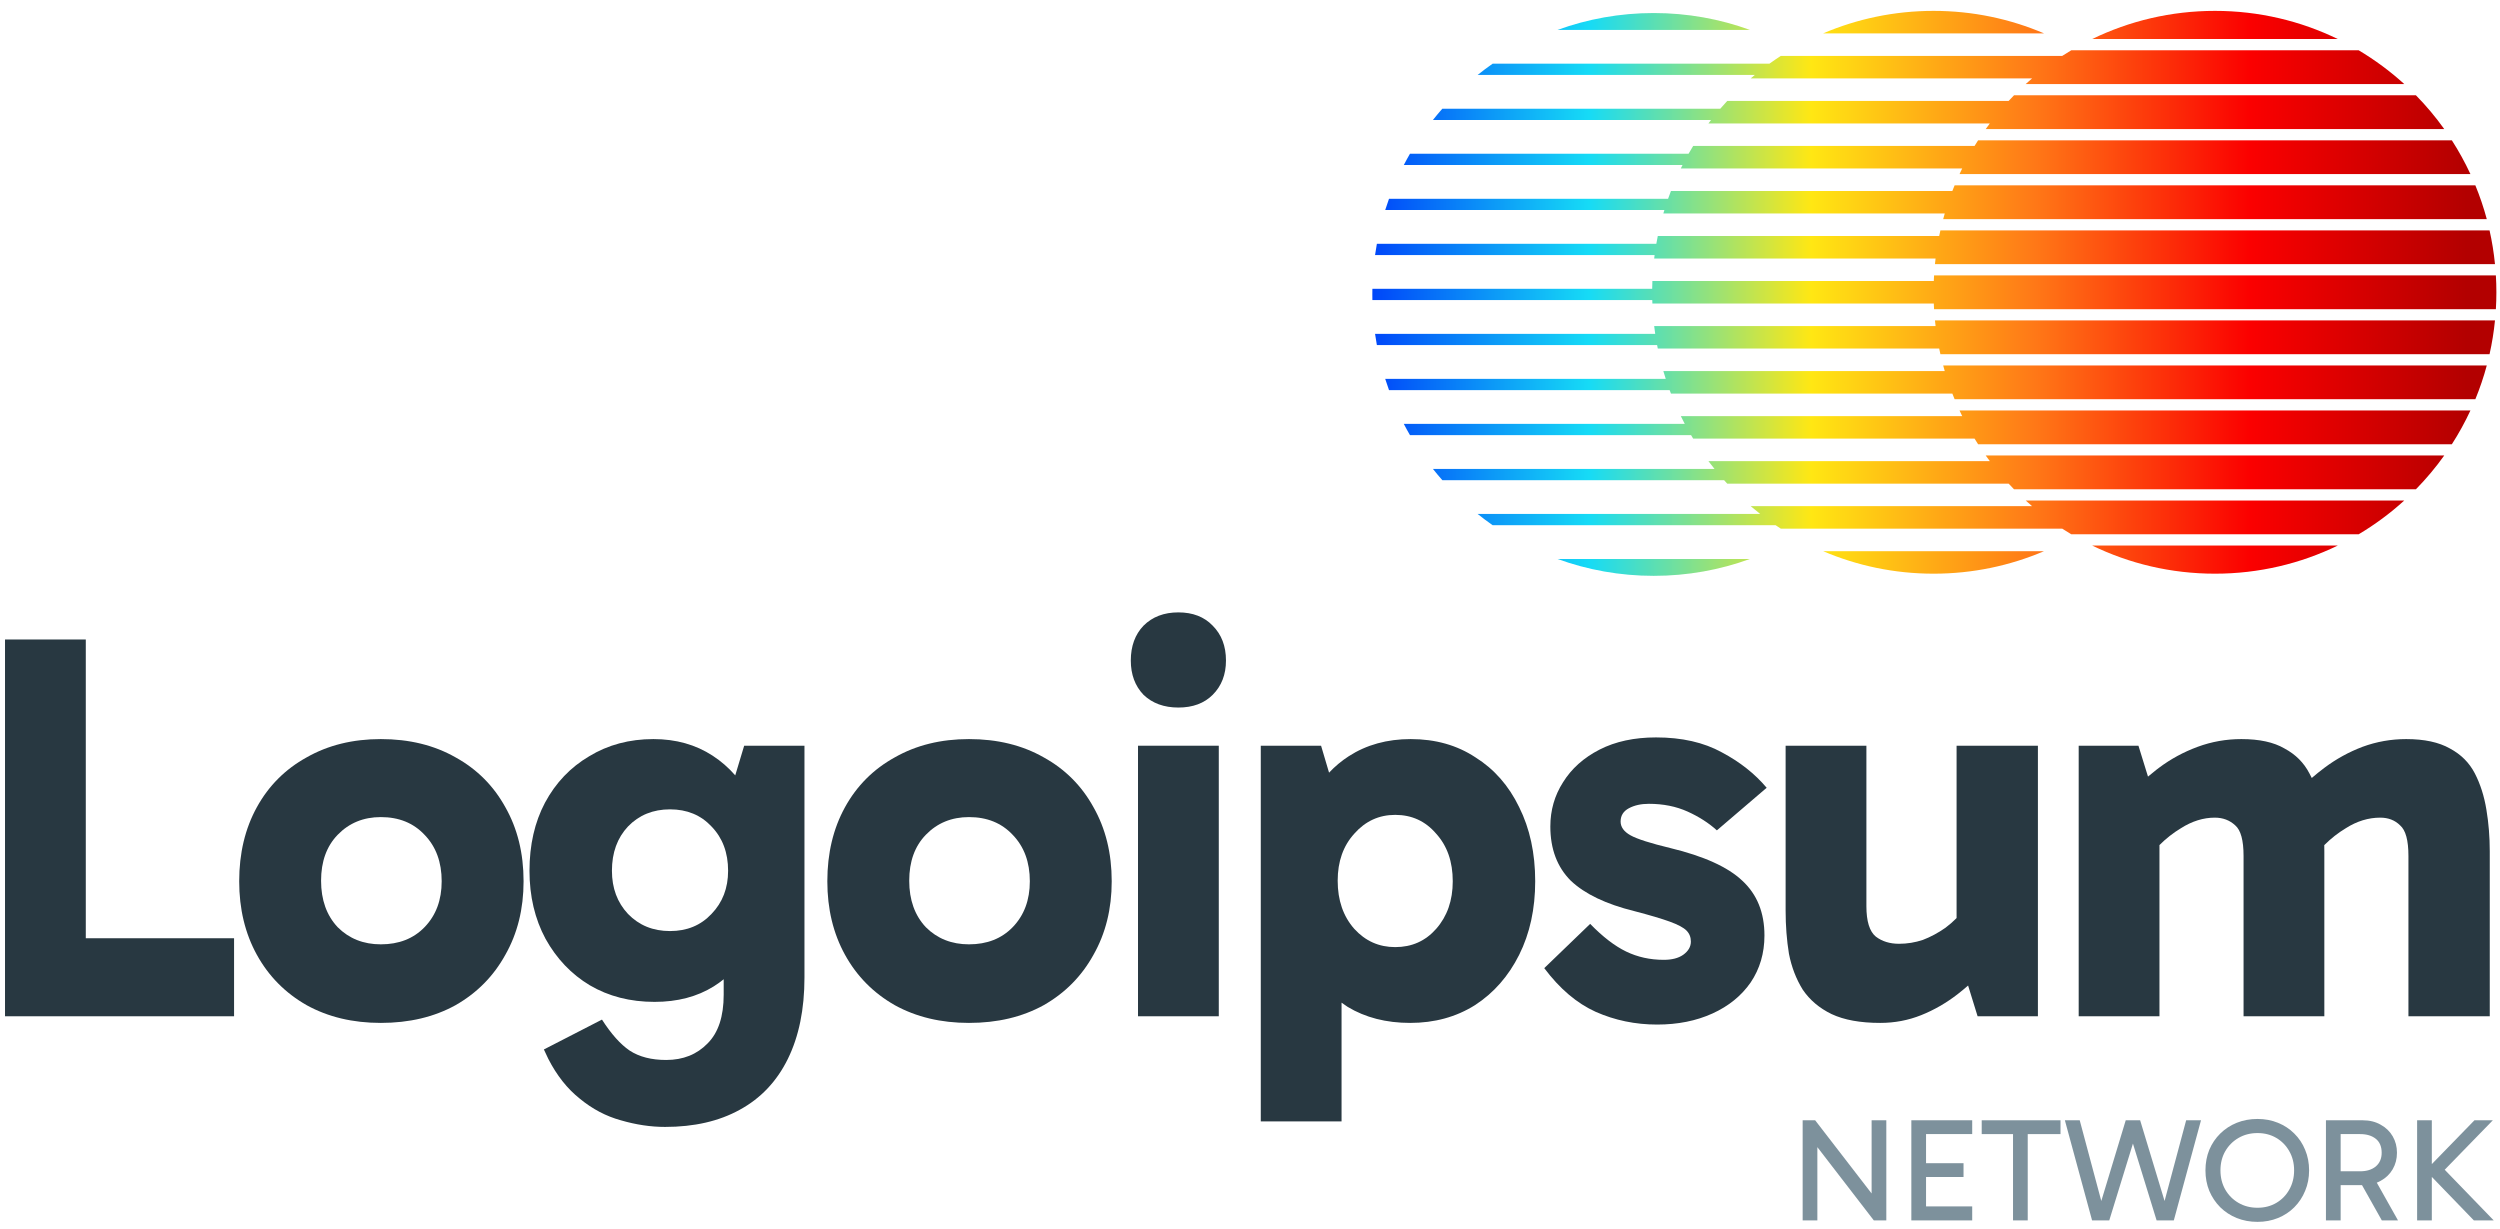
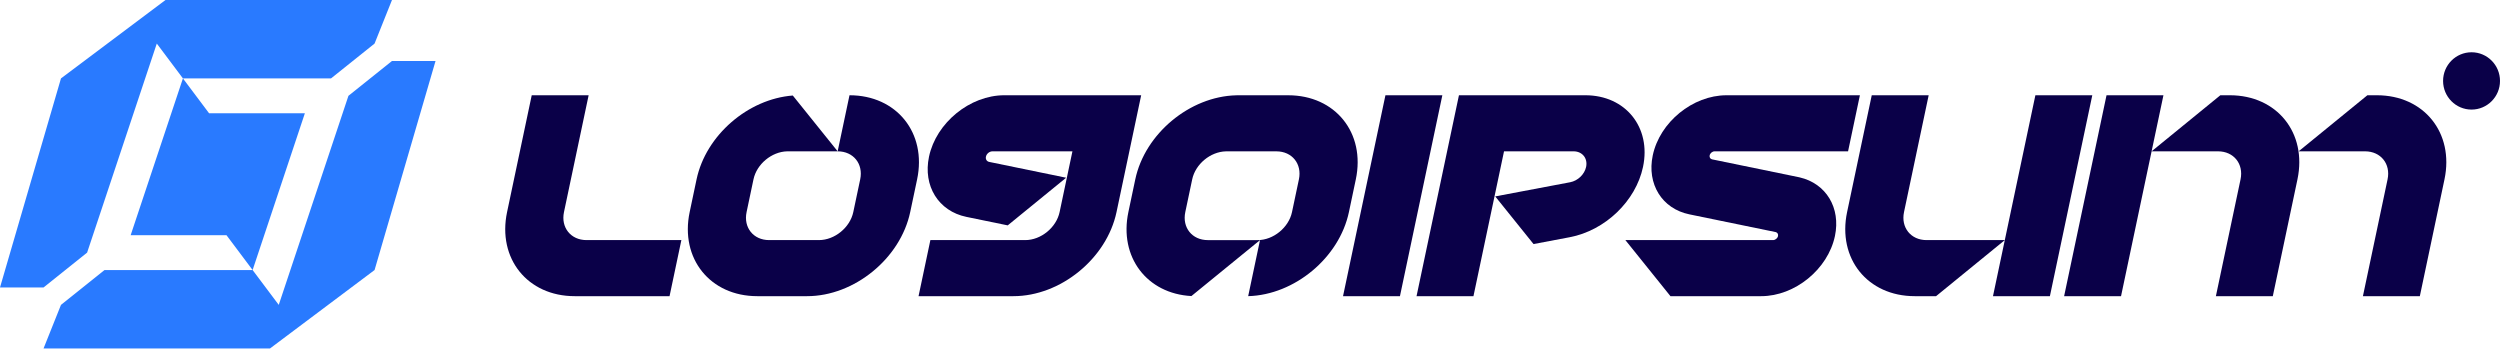
- <svg xmlns="http://www.w3.org/2000/svg" width="177" height="87" viewBox="0 0 177 87" fill="none">
-   <path d="M165.515 2.763C162.888 1.486 159.938 0.77 156.82 0.77C153.703 0.77 150.753 1.486 148.126 2.763H165.515Z" fill="url(#paint0_linear_5130_718)" />
-   <path d="M146.006 3.958C146.217 3.821 146.431 3.688 146.647 3.559H166.993C168.15 4.248 169.231 5.05 170.221 5.95H143.42C143.568 5.815 143.719 5.682 143.871 5.552H123.948C124.044 5.469 124.142 5.387 124.24 5.307H104.615C104.96 5.03 105.314 4.764 105.678 4.51H125.274C125.539 4.319 125.808 4.135 126.082 3.958H146.006Z" fill="url(#paint1_linear_5130_718)" />
-   <path d="M173.052 9.138C172.447 8.289 171.776 7.49 171.048 6.747H142.592C142.464 6.878 142.337 7.011 142.212 7.146H122.289C122.121 7.327 121.957 7.51 121.796 7.697H102.116C101.888 7.957 101.666 8.223 101.451 8.494H121.144C121.081 8.576 121.019 8.657 120.957 8.74H140.88C140.781 8.871 140.684 9.004 140.589 9.138H173.052Z" fill="url(#paint2_linear_5130_718)" />
-   <path d="M139.799 10.333C139.881 10.2 139.964 10.067 140.049 9.935H173.592C174.082 10.698 174.522 11.496 174.907 12.326H138.734C138.796 12.192 138.859 12.059 138.924 11.927H119.001C119.041 11.845 119.082 11.764 119.123 11.682H99.389C99.529 11.413 99.674 11.147 99.826 10.885H119.551C119.657 10.699 119.765 10.515 119.876 10.333H139.799Z" fill="url(#paint3_linear_5130_718)" />
-   <path d="M176.064 15.514C175.844 14.694 175.573 13.896 175.255 13.123H138.386C138.332 13.255 138.279 13.388 138.227 13.521H118.304C118.233 13.704 118.165 13.888 118.1 14.073H98.342C98.247 14.336 98.157 14.602 98.073 14.87H117.838C117.813 14.951 117.789 15.033 117.765 15.115H137.688C137.65 15.247 137.613 15.38 137.577 15.514H176.064Z" fill="url(#paint4_linear_5130_718)" />
-   <path d="M137.295 16.709C137.323 16.576 137.351 16.443 137.381 16.31H176.26C176.435 17.091 176.565 17.889 176.645 18.701H136.995C137.009 18.568 137.023 18.435 137.039 18.303H117.116C117.125 18.221 117.136 18.139 117.146 18.058H97.354C97.392 17.79 97.435 17.524 97.483 17.261H117.268C117.3 17.076 117.335 16.892 117.372 16.709H137.295Z" fill="url(#paint5_linear_5130_718)" />
-   <path d="M176.744 20.694C176.744 21.095 176.732 21.494 176.708 21.889H136.932C136.924 21.756 136.918 21.624 136.913 21.491H116.989C116.986 21.409 116.983 21.327 116.981 21.245H97.165C97.162 21.113 97.161 20.98 97.161 20.847C97.161 20.714 97.162 20.581 97.165 20.448H116.975C116.977 20.264 116.982 20.08 116.989 19.897H136.913C136.918 19.764 136.924 19.631 136.932 19.498H176.708C176.732 19.894 176.744 20.292 176.744 20.694Z" fill="url(#paint6_linear_5130_718)" />
-   <path d="M176.645 22.686C176.565 23.498 176.435 24.296 176.26 25.077H137.381C137.351 24.944 137.323 24.812 137.295 24.678H117.372C117.356 24.597 117.34 24.515 117.324 24.433H97.483C97.435 24.169 97.392 23.904 97.354 23.636H117.189C117.162 23.453 117.138 23.269 117.116 23.084H137.039C137.023 22.952 137.009 22.819 136.995 22.686H176.645Z" fill="url(#paint7_linear_5130_718)" />
-   <path d="M138.227 27.866C138.279 28 138.332 28.132 138.386 28.264H175.255C175.573 27.491 175.844 26.693 176.064 25.874H137.577C137.613 26.007 137.65 26.14 137.688 26.272H117.765C117.819 26.457 117.875 26.641 117.935 26.824H98.073C98.157 27.092 98.247 27.358 98.342 27.621H118.211C118.241 27.703 118.272 27.785 118.304 27.866H138.227Z" fill="url(#paint8_linear_5130_718)" />
-   <path d="M174.907 29.061C174.522 29.891 174.082 30.689 173.592 31.452H140.049C139.964 31.32 139.881 31.188 139.799 31.054H119.876C119.826 30.972 119.777 30.891 119.729 30.808H99.826C99.674 30.547 99.529 30.281 99.389 30.012H119.282C119.186 29.829 119.092 29.645 119.001 29.46H138.924C138.859 29.328 138.796 29.195 138.734 29.061H174.907Z" fill="url(#paint9_linear_5130_718)" />
-   <path d="M142.212 34.242C142.337 34.376 142.464 34.509 142.592 34.64H171.048C171.776 33.897 172.447 33.098 173.052 32.249H140.589C140.684 32.383 140.781 32.516 140.88 32.648H120.957C121.097 32.834 121.24 33.018 121.387 33.199H101.451C101.666 33.471 101.888 33.736 102.116 33.996H122.065C122.139 34.079 122.214 34.16 122.289 34.242H142.212Z" fill="url(#paint10_linear_5130_718)" />
-   <path d="M170.221 35.437C169.231 36.337 168.15 37.139 166.993 37.828H146.647C146.431 37.699 146.217 37.566 146.006 37.429H126.082C125.958 37.349 125.835 37.267 125.713 37.184H105.678C105.314 36.93 104.96 36.664 104.615 36.387H124.621C124.393 36.208 124.168 36.024 123.948 35.835H143.871C143.719 35.705 143.568 35.572 143.42 35.437H170.221Z" fill="url(#paint11_linear_5130_718)" />
-   <path d="M148.126 38.625C150.753 39.901 153.703 40.617 156.82 40.617C159.938 40.617 162.888 39.901 165.515 38.625H148.126Z" fill="url(#paint12_linear_5130_718)" />
-   <path d="M123.897 2.119C121.772 1.345 119.477 0.923 117.084 0.923C114.691 0.923 112.396 1.345 110.271 2.119H123.897Z" fill="url(#paint13_linear_5130_718)" />
-   <path d="M110.271 39.575C112.396 40.348 114.691 40.77 117.084 40.77C119.477 40.77 121.772 40.348 123.897 39.575H110.271Z" fill="url(#paint14_linear_5130_718)" />
-   <path d="M136.897 0.77C139.673 0.77 142.317 1.338 144.718 2.364H129.076C131.477 1.338 134.121 0.77 136.897 0.77Z" fill="url(#paint15_linear_5130_718)" />
-   <path d="M136.897 40.617C134.121 40.617 131.477 40.049 129.076 39.023H144.718C142.317 40.049 139.673 40.617 136.897 40.617Z" fill="url(#paint16_linear_5130_718)" />
-   <path d="M171.132 86.404V79.316H172.173V86.404H171.132ZM175.149 86.404L171.788 82.927V82.813L175.191 79.316H176.492L172.735 83.177L172.839 82.563L176.555 86.404H175.149Z" fill="#7D919C" />
-   <path d="M164.677 86.404V79.316H167.28C167.765 79.316 168.189 79.42 168.549 79.628C168.917 79.829 169.202 80.103 169.403 80.45C169.604 80.797 169.705 81.186 169.705 81.616C169.705 82.046 169.604 82.435 169.403 82.782C169.202 83.129 168.917 83.403 168.549 83.604C168.189 83.805 167.765 83.906 167.28 83.906H165.531V82.927H167.103C167.561 82.927 167.928 82.813 168.206 82.584C168.483 82.348 168.622 82.025 168.622 81.616C168.622 81.179 168.483 80.849 168.206 80.627C167.928 80.405 167.561 80.294 167.103 80.294H165.521L165.718 80.055V86.404H164.677ZM168.633 86.404L166.978 83.458H168.123L169.778 86.404H168.633Z" fill="#7D919C" />
-   <path d="M156.146 82.865C156.146 82.338 156.237 81.852 156.417 81.408C156.604 80.964 156.865 80.579 157.198 80.252C157.531 79.926 157.919 79.673 158.363 79.493C158.814 79.312 159.304 79.222 159.831 79.222C160.351 79.222 160.834 79.312 161.278 79.493C161.722 79.673 162.107 79.926 162.433 80.252C162.766 80.579 163.023 80.964 163.203 81.408C163.391 81.852 163.484 82.338 163.484 82.865C163.484 83.385 163.391 83.868 163.203 84.312C163.023 84.756 162.766 85.144 162.433 85.478C162.107 85.804 161.722 86.057 161.278 86.237C160.834 86.418 160.351 86.508 159.831 86.508C159.304 86.508 158.814 86.418 158.363 86.237C157.919 86.057 157.531 85.804 157.198 85.478C156.865 85.144 156.604 84.756 156.417 84.312C156.237 83.868 156.146 83.385 156.146 82.865ZM157.208 82.865C157.208 83.371 157.322 83.826 157.551 84.228C157.78 84.624 158.093 84.936 158.488 85.165C158.884 85.394 159.331 85.509 159.831 85.509C160.33 85.509 160.775 85.394 161.163 85.165C161.552 84.936 161.857 84.624 162.079 84.228C162.308 83.826 162.423 83.371 162.423 82.865C162.423 82.352 162.308 81.897 162.079 81.501C161.857 81.106 161.552 80.794 161.163 80.565C160.775 80.336 160.33 80.221 159.831 80.221C159.331 80.221 158.884 80.336 158.488 80.565C158.093 80.794 157.78 81.106 157.551 81.501C157.322 81.897 157.208 82.352 157.208 82.865Z" fill="#7D919C" />
-   <path d="M152.688 86.404L150.741 80.086L150.502 79.316H151.522L153.51 85.883L153.052 85.779L154.78 79.316H155.831L153.906 86.404H152.688ZM148.119 86.404L146.193 79.316H147.244L148.972 85.779L148.514 85.883L150.502 79.316H151.522L151.283 80.086L149.336 86.404H148.119Z" fill="#7D919C" />
-   <path d="M142.522 86.404V80.096H143.563V86.404H142.522ZM140.305 80.294V79.316H145.884V80.294H140.305Z" fill="#7D919C" />
-   <path d="M136.155 83.333V82.355H139.018V83.333H136.155ZM136.124 80.294L136.364 79.961V85.582L136.072 85.415H139.632V86.404H135.323V79.316H139.632V80.294H136.124Z" fill="#7D919C" />
-   <path d="M132.666 86.404L128.086 80.461L128.669 80.294V86.404H127.628V79.316H128.513L132.937 85.051H132.51V79.316H133.551V86.404H132.666Z" fill="#7D919C" />
-   <path d="M80.571 52.797V71.952H86.29V52.797H80.571Z" fill="#283841" />
-   <path d="M80.962 44.297C80.362 44.924 80.061 45.746 80.061 46.765C80.061 47.757 80.362 48.567 80.962 49.193C81.589 49.794 82.412 50.094 83.43 50.094C84.448 50.094 85.258 49.794 85.859 49.193C86.485 48.567 86.799 47.757 86.799 46.765C86.799 45.746 86.485 44.924 85.859 44.297C85.258 43.67 84.448 43.357 83.43 43.357C82.412 43.357 81.589 43.67 80.962 44.297Z" fill="#283841" />
-   <path d="M112.976 71.638C114.334 72.239 115.783 72.539 117.324 72.539C118.786 72.539 120.092 72.278 121.241 71.756C122.39 71.234 123.291 70.502 123.944 69.562C124.597 68.596 124.923 67.486 124.923 66.233C124.923 64.614 124.401 63.321 123.356 62.355C122.338 61.389 120.641 60.618 118.264 60.044C116.854 59.704 115.914 59.404 115.444 59.143C114.974 58.882 114.739 58.555 114.739 58.163C114.739 57.746 114.935 57.432 115.326 57.223C115.718 57.014 116.188 56.91 116.737 56.91C117.755 56.91 118.669 57.093 119.479 57.458C120.288 57.824 120.98 58.268 121.555 58.79L125.08 55.774C124.244 54.782 123.187 53.946 121.907 53.267C120.628 52.562 119.074 52.209 117.246 52.209C115.705 52.209 114.373 52.497 113.25 53.071C112.127 53.646 111.266 54.416 110.665 55.382C110.064 56.322 109.764 57.367 109.764 58.516C109.764 60.109 110.247 61.389 111.213 62.355C112.206 63.295 113.707 64.013 115.718 64.509C116.815 64.796 117.651 65.044 118.225 65.253C118.8 65.462 119.191 65.671 119.4 65.88C119.609 66.089 119.714 66.35 119.714 66.663C119.714 67.029 119.531 67.343 119.165 67.604C118.826 67.839 118.369 67.956 117.794 67.956C116.828 67.956 115.94 67.76 115.131 67.369C114.321 66.977 113.472 66.324 112.584 65.41L109.333 68.544C110.43 70.006 111.644 71.037 112.976 71.638Z" fill="#283841" />
-   <path d="M147.171 71.952V52.797H151.402L152.078 54.984C152.273 54.817 152.474 54.653 152.681 54.493C152.737 54.45 152.794 54.407 152.851 54.364C153.687 53.737 154.601 53.241 155.593 52.875C156.585 52.51 157.617 52.327 158.688 52.327C159.967 52.327 160.986 52.549 161.743 52.993C162.526 53.411 163.114 53.998 163.506 54.756C163.564 54.862 163.62 54.971 163.673 55.081C163.959 54.833 164.256 54.594 164.563 54.364C165.399 53.737 166.3 53.241 167.266 52.875C168.258 52.51 169.29 52.327 170.36 52.327C171.64 52.327 172.672 52.549 173.455 52.993C174.238 53.411 174.826 53.998 175.218 54.756C175.609 55.513 175.884 56.375 176.04 57.341C176.197 58.281 176.275 59.26 176.275 60.279V71.952H170.517V60.592C170.517 59.495 170.321 58.777 169.93 58.438C169.564 58.072 169.094 57.889 168.519 57.889C167.684 57.889 166.874 58.137 166.091 58.633C165.541 58.963 165.031 59.364 164.558 59.834C164.562 59.982 164.563 60.13 164.563 60.279V71.952H158.844V60.592C158.844 59.495 158.648 58.777 158.257 58.438C157.865 58.072 157.382 57.889 156.807 57.889C155.998 57.889 155.201 58.137 154.418 58.633C153.87 58.962 153.361 59.361 152.89 59.829V71.952H147.171Z" fill="#283841" />
-   <path d="M133.12 72.422C131.71 72.422 130.561 72.213 129.673 71.795C128.812 71.377 128.133 70.803 127.636 70.071C127.166 69.314 126.84 68.465 126.657 67.525C126.5 66.559 126.422 65.541 126.422 64.47V52.797H132.141V64.157C132.141 65.227 132.363 65.945 132.807 66.311C133.251 66.65 133.799 66.82 134.452 66.82C135.027 66.82 135.588 66.729 136.137 66.546C136.685 66.337 137.22 66.05 137.742 65.684C138.018 65.478 138.279 65.249 138.526 64.999V52.797H144.284V71.952H140.014L139.341 69.775C139.105 69.982 138.86 70.185 138.604 70.385C137.795 71.011 136.933 71.508 136.019 71.873C135.105 72.239 134.139 72.422 133.12 72.422Z" fill="#283841" />
-   <path fill-rule="evenodd" clip-rule="evenodd" d="M99.839 72.422C98.141 72.422 96.666 72.043 95.413 71.286C95.265 71.192 95.121 71.092 94.982 70.988V79.394H89.263V52.797H93.532L94.097 54.705C94.516 54.258 94.981 53.871 95.491 53.541C96.744 52.732 98.207 52.327 99.878 52.327C101.628 52.327 103.155 52.758 104.461 53.62C105.793 54.455 106.824 55.63 107.556 57.145C108.313 58.66 108.692 60.409 108.692 62.394C108.692 64.353 108.313 66.089 107.556 67.604C106.798 69.118 105.754 70.306 104.422 71.168C103.09 72.004 101.562 72.422 99.839 72.422ZM98.781 67.055C99.957 67.055 100.923 66.624 101.68 65.763C102.463 64.875 102.855 63.752 102.855 62.394C102.855 61.01 102.463 59.887 101.68 59.025C100.923 58.137 99.957 57.693 98.781 57.693C97.632 57.693 96.666 58.137 95.883 59.025C95.099 59.887 94.708 60.997 94.708 62.355C94.708 63.739 95.099 64.875 95.883 65.763C96.666 66.624 97.632 67.055 98.781 67.055Z" fill="#283841" />
-   <path fill-rule="evenodd" clip-rule="evenodd" d="M68.603 72.422C66.618 72.422 64.869 72.004 63.354 71.168C61.84 70.306 60.664 69.118 59.829 67.604C58.993 66.089 58.575 64.353 58.575 62.394C58.575 60.409 58.993 58.66 59.829 57.145C60.664 55.63 61.84 54.455 63.354 53.62C64.869 52.758 66.618 52.327 68.603 52.327C70.614 52.327 72.376 52.758 73.891 53.62C75.406 54.455 76.581 55.63 77.416 57.145C78.278 58.66 78.709 60.409 78.709 62.394C78.709 64.353 78.278 66.089 77.416 67.604C76.581 69.118 75.406 70.306 73.891 71.168C72.376 72.004 70.614 72.422 68.603 72.422ZM68.603 66.859C69.882 66.859 70.914 66.455 71.697 65.645C72.507 64.809 72.912 63.726 72.912 62.394C72.912 61.036 72.507 59.939 71.697 59.104C70.914 58.268 69.882 57.85 68.603 57.85C67.376 57.85 66.357 58.268 65.548 59.104C64.764 59.913 64.373 60.997 64.373 62.355C64.373 63.713 64.764 64.809 65.548 65.645C66.357 66.455 67.376 66.859 68.603 66.859Z" fill="#283841" />
-   <path fill-rule="evenodd" clip-rule="evenodd" d="M43.951 79.316C45.022 79.629 46.067 79.786 47.085 79.786C49.148 79.786 50.911 79.381 52.373 78.572C53.862 77.762 54.998 76.561 55.781 74.968C56.564 73.375 56.956 71.455 56.956 69.21V52.797H52.687L52.055 54.897C51.586 54.357 51.052 53.892 50.454 53.502C49.252 52.719 47.855 52.327 46.263 52.327C44.565 52.327 43.05 52.732 41.719 53.541C40.387 54.325 39.342 55.421 38.585 56.832C37.854 58.216 37.488 59.822 37.488 61.65C37.488 63.452 37.867 65.058 38.624 66.468C39.407 67.878 40.452 68.975 41.758 69.758C43.09 70.541 44.617 70.933 46.341 70.933C47.96 70.933 49.357 70.568 50.532 69.836C50.656 69.758 50.777 69.677 50.895 69.592C50.94 69.56 50.985 69.527 51.029 69.493C51.1 69.44 51.169 69.386 51.237 69.33V70.424C51.237 71.965 50.858 73.114 50.101 73.871C49.344 74.654 48.365 75.046 47.163 75.046C46.119 75.046 45.257 74.824 44.578 74.38C43.925 73.936 43.272 73.205 42.62 72.187L38.507 74.302L38.82 74.968C39.421 76.143 40.165 77.083 41.053 77.788C41.941 78.519 42.907 79.028 43.951 79.316ZM50.375 64.705C49.618 65.514 48.639 65.919 47.438 65.919C46.236 65.919 45.244 65.514 44.461 64.705C43.703 63.895 43.325 62.877 43.325 61.65C43.325 60.37 43.703 59.325 44.461 58.516C45.244 57.706 46.236 57.302 47.438 57.302C48.639 57.302 49.618 57.706 50.375 58.516C51.159 59.325 51.55 60.37 51.55 61.65C51.55 62.877 51.159 63.895 50.375 64.705Z" fill="#283841" />
-   <path fill-rule="evenodd" clip-rule="evenodd" d="M26.963 72.422C24.978 72.422 23.228 72.004 21.714 71.168C20.199 70.306 19.024 69.118 18.188 67.604C17.353 66.089 16.935 64.353 16.935 62.394C16.935 60.409 17.353 58.66 18.188 57.145C19.024 55.63 20.199 54.455 21.714 53.62C23.228 52.758 24.978 52.327 26.963 52.327C28.973 52.327 30.736 52.758 32.251 53.62C33.765 54.455 34.94 55.63 35.776 57.145C36.638 58.66 37.069 60.409 37.069 62.394C37.069 64.353 36.638 66.089 35.776 67.604C34.94 69.118 33.765 70.306 32.251 71.168C30.736 72.004 28.973 72.422 26.963 72.422ZM26.963 66.859C28.242 66.859 29.274 66.455 30.057 65.645C30.867 64.809 31.271 63.726 31.271 62.394C31.271 61.036 30.867 59.939 30.057 59.104C29.274 58.268 28.242 57.85 26.963 57.85C25.735 57.85 24.717 58.268 23.907 59.104C23.124 59.913 22.732 60.997 22.732 62.355C22.732 63.713 23.124 64.809 23.907 65.645C24.717 66.455 25.735 66.859 26.963 66.859Z" fill="#283841" />
-   <path d="M0.355 71.952H16.572V66.428H6.074V45.276H0.355V71.952Z" fill="#283841" />
-   <defs>
-     <linearGradient id="paint0_linear_5130_718" x1="97.161" y1="18.343" x2="174.641" y2="18.343" gradientUnits="userSpaceOnUse">
-       <stop stop-color="#0046F9" />
-       <stop offset="0.198" stop-color="#16DBF6" />
-       <stop offset="0.401" stop-color="#FFE713" />
-       <stop offset="0.604" stop-color="#FF7917" />
-       <stop offset="0.802" stop-color="#FB0000" />
-       <stop offset="1" stop-color="#B30000" />
-     </linearGradient>
-     <linearGradient id="paint1_linear_5130_718" x1="97.161" y1="18.343" x2="174.641" y2="18.343" gradientUnits="userSpaceOnUse">
-       <stop stop-color="#0046F9" />
-       <stop offset="0.198" stop-color="#16DBF6" />
-       <stop offset="0.401" stop-color="#FFE713" />
-       <stop offset="0.604" stop-color="#FF7917" />
-       <stop offset="0.802" stop-color="#FB0000" />
-       <stop offset="1" stop-color="#B30000" />
-     </linearGradient>
-     <linearGradient id="paint2_linear_5130_718" x1="97.161" y1="18.343" x2="174.641" y2="18.343" gradientUnits="userSpaceOnUse">
-       <stop stop-color="#0046F9" />
-       <stop offset="0.198" stop-color="#16DBF6" />
-       <stop offset="0.401" stop-color="#FFE713" />
-       <stop offset="0.604" stop-color="#FF7917" />
-       <stop offset="0.802" stop-color="#FB0000" />
-       <stop offset="1" stop-color="#B30000" />
-     </linearGradient>
-     <linearGradient id="paint3_linear_5130_718" x1="97.161" y1="18.343" x2="174.641" y2="18.343" gradientUnits="userSpaceOnUse">
-       <stop stop-color="#0046F9" />
-       <stop offset="0.198" stop-color="#16DBF6" />
-       <stop offset="0.401" stop-color="#FFE713" />
-       <stop offset="0.604" stop-color="#FF7917" />
-       <stop offset="0.802" stop-color="#FB0000" />
-       <stop offset="1" stop-color="#B30000" />
-     </linearGradient>
-     <linearGradient id="paint4_linear_5130_718" x1="97.161" y1="18.343" x2="174.641" y2="18.343" gradientUnits="userSpaceOnUse">
-       <stop stop-color="#0046F9" />
-       <stop offset="0.198" stop-color="#16DBF6" />
-       <stop offset="0.401" stop-color="#FFE713" />
-       <stop offset="0.604" stop-color="#FF7917" />
-       <stop offset="0.802" stop-color="#FB0000" />
-       <stop offset="1" stop-color="#B30000" />
-     </linearGradient>
-     <linearGradient id="paint5_linear_5130_718" x1="97.161" y1="18.343" x2="174.641" y2="18.343" gradientUnits="userSpaceOnUse">
-       <stop stop-color="#0046F9" />
-       <stop offset="0.198" stop-color="#16DBF6" />
-       <stop offset="0.401" stop-color="#FFE713" />
-       <stop offset="0.604" stop-color="#FF7917" />
-       <stop offset="0.802" stop-color="#FB0000" />
-       <stop offset="1" stop-color="#B30000" />
-     </linearGradient>
-     <linearGradient id="paint6_linear_5130_718" x1="97.161" y1="18.343" x2="174.641" y2="18.343" gradientUnits="userSpaceOnUse">
-       <stop stop-color="#0046F9" />
-       <stop offset="0.198" stop-color="#16DBF6" />
-       <stop offset="0.401" stop-color="#FFE713" />
-       <stop offset="0.604" stop-color="#FF7917" />
-       <stop offset="0.802" stop-color="#FB0000" />
-       <stop offset="1" stop-color="#B30000" />
-     </linearGradient>
-     <linearGradient id="paint7_linear_5130_718" x1="97.161" y1="18.343" x2="174.641" y2="18.343" gradientUnits="userSpaceOnUse">
-       <stop stop-color="#0046F9" />
-       <stop offset="0.198" stop-color="#16DBF6" />
-       <stop offset="0.401" stop-color="#FFE713" />
-       <stop offset="0.604" stop-color="#FF7917" />
-       <stop offset="0.802" stop-color="#FB0000" />
-       <stop offset="1" stop-color="#B30000" />
-     </linearGradient>
-     <linearGradient id="paint8_linear_5130_718" x1="97.161" y1="18.343" x2="174.641" y2="18.343" gradientUnits="userSpaceOnUse">
-       <stop stop-color="#0046F9" />
-       <stop offset="0.198" stop-color="#16DBF6" />
-       <stop offset="0.401" stop-color="#FFE713" />
-       <stop offset="0.604" stop-color="#FF7917" />
-       <stop offset="0.802" stop-color="#FB0000" />
-       <stop offset="1" stop-color="#B30000" />
-     </linearGradient>
-     <linearGradient id="paint9_linear_5130_718" x1="97.161" y1="18.343" x2="174.641" y2="18.343" gradientUnits="userSpaceOnUse">
-       <stop stop-color="#0046F9" />
-       <stop offset="0.198" stop-color="#16DBF6" />
-       <stop offset="0.401" stop-color="#FFE713" />
-       <stop offset="0.604" stop-color="#FF7917" />
-       <stop offset="0.802" stop-color="#FB0000" />
-       <stop offset="1" stop-color="#B30000" />
-     </linearGradient>
-     <linearGradient id="paint10_linear_5130_718" x1="97.161" y1="18.343" x2="174.641" y2="18.343" gradientUnits="userSpaceOnUse">
-       <stop stop-color="#0046F9" />
-       <stop offset="0.198" stop-color="#16DBF6" />
-       <stop offset="0.401" stop-color="#FFE713" />
-       <stop offset="0.604" stop-color="#FF7917" />
-       <stop offset="0.802" stop-color="#FB0000" />
-       <stop offset="1" stop-color="#B30000" />
-     </linearGradient>
-     <linearGradient id="paint11_linear_5130_718" x1="97.161" y1="18.343" x2="174.641" y2="18.343" gradientUnits="userSpaceOnUse">
-       <stop stop-color="#0046F9" />
-       <stop offset="0.198" stop-color="#16DBF6" />
-       <stop offset="0.401" stop-color="#FFE713" />
-       <stop offset="0.604" stop-color="#FF7917" />
-       <stop offset="0.802" stop-color="#FB0000" />
-       <stop offset="1" stop-color="#B30000" />
-     </linearGradient>
-     <linearGradient id="paint12_linear_5130_718" x1="97.161" y1="18.343" x2="174.641" y2="18.343" gradientUnits="userSpaceOnUse">
-       <stop stop-color="#0046F9" />
-       <stop offset="0.198" stop-color="#16DBF6" />
-       <stop offset="0.401" stop-color="#FFE713" />
-       <stop offset="0.604" stop-color="#FF7917" />
-       <stop offset="0.802" stop-color="#FB0000" />
-       <stop offset="1" stop-color="#B30000" />
-     </linearGradient>
-     <linearGradient id="paint13_linear_5130_718" x1="97.161" y1="18.343" x2="174.641" y2="18.343" gradientUnits="userSpaceOnUse">
-       <stop stop-color="#0046F9" />
-       <stop offset="0.198" stop-color="#16DBF6" />
-       <stop offset="0.401" stop-color="#FFE713" />
-       <stop offset="0.604" stop-color="#FF7917" />
-       <stop offset="0.802" stop-color="#FB0000" />
-       <stop offset="1" stop-color="#B30000" />
-     </linearGradient>
-     <linearGradient id="paint14_linear_5130_718" x1="97.161" y1="18.343" x2="174.641" y2="18.343" gradientUnits="userSpaceOnUse">
-       <stop stop-color="#0046F9" />
-       <stop offset="0.198" stop-color="#16DBF6" />
-       <stop offset="0.401" stop-color="#FFE713" />
-       <stop offset="0.604" stop-color="#FF7917" />
-       <stop offset="0.802" stop-color="#FB0000" />
-       <stop offset="1" stop-color="#B30000" />
-     </linearGradient>
-     <linearGradient id="paint15_linear_5130_718" x1="97.161" y1="18.343" x2="174.641" y2="18.343" gradientUnits="userSpaceOnUse">
-       <stop stop-color="#0046F9" />
-       <stop offset="0.198" stop-color="#16DBF6" />
-       <stop offset="0.401" stop-color="#FFE713" />
-       <stop offset="0.604" stop-color="#FF7917" />
-       <stop offset="0.802" stop-color="#FB0000" />
-       <stop offset="1" stop-color="#B30000" />
-     </linearGradient>
-     <linearGradient id="paint16_linear_5130_718" x1="97.161" y1="18.343" x2="174.641" y2="18.343" gradientUnits="userSpaceOnUse">
-       <stop stop-color="#0046F9" />
-       <stop offset="0.198" stop-color="#16DBF6" />
-       <stop offset="0.401" stop-color="#FFE713" />
-       <stop offset="0.604" stop-color="#FF7917" />
-       <stop offset="0.802" stop-color="#FB0000" />
-       <stop offset="1" stop-color="#B30000" />
-     </linearGradient>
-   </defs>
+ <svg xmlns="http://www.w3.org/2000/svg" width="287" height="40" viewBox="0 0 287 40" fill="none">
+   <path d="M67.333 27.563H78.222L76.864 34H65.975C60.562 34 57.086 29.677 58.212 24.345L61.042 10.935H67.575L64.745 24.345C64.37 26.122 65.529 27.563 67.333 27.563Z" fill="#0A0048" />
+   <path d="M131.007 10.935L128.177 24.345C127.052 29.677 121.751 34 116.339 34H105.449L106.808 27.563H117.697C119.501 27.563 121.268 26.122 121.643 24.345L123.115 17.372H113.937C113.593 17.372 113.256 17.646 113.185 17.985C113.123 18.278 113.28 18.529 113.558 18.587L122.393 20.403L115.686 25.873L110.945 24.898C107.739 24.239 105.942 21.346 106.651 17.985C107.473 14.092 111.343 10.935 115.295 10.935H131.007Z" fill="#0A0048" />
+   <path fill-rule="evenodd" clip-rule="evenodd" d="M147.885 10.937C153.298 10.937 156.774 15.26 155.648 20.592L154.856 24.347C153.75 29.59 148.608 33.856 143.291 33.998L144.648 27.565L136.774 33.987C131.665 33.716 128.449 29.504 129.538 24.347L130.33 20.592C131.438 15.343 136.591 11.073 141.915 10.941L142.168 10.937H147.885ZM140.726 17.375C138.951 17.419 137.233 18.843 136.864 20.592L136.072 24.347C135.696 26.124 136.855 27.565 138.659 27.565H144.376C146.18 27.565 147.947 26.124 148.322 24.347L149.115 20.592C149.49 18.815 148.331 17.374 146.527 17.374H140.81L140.726 17.375Z" fill="#0A0048" />
+   <path d="M160.714 34H154.18L159.048 10.935H165.581L160.714 34Z" fill="#0A0048" />
+   <path d="M182.002 10.935C186.615 10.935 189.578 14.62 188.618 19.164C187.791 23.087 184.267 26.464 180.2 27.233L176.05 28.018L171.652 22.548L180.251 20.922C181.137 20.754 181.904 20.019 182.085 19.164C182.294 18.174 181.648 17.372 180.643 17.372H172.662L169.153 34H162.619L167.487 10.935H182.002Z" fill="#0A0048" />
+   <path d="M213.516 10.936L212.158 17.372H196.841C196.579 17.372 196.324 17.581 196.269 17.838C196.222 18.06 196.341 18.252 196.553 18.295L206.445 20.329L206.591 20.361C209.639 21.063 211.333 23.858 210.65 27.098C209.845 30.91 206.056 34 202.186 34H191.769L186.594 27.563H203.544C203.806 27.563 204.061 27.355 204.116 27.098C204.16 26.889 204.058 26.708 203.871 26.65L203.832 26.64L193.94 24.607C190.801 23.962 189.041 21.128 189.736 17.838C190.54 14.026 194.329 10.936 198.199 10.936H213.516Z" fill="#0A0048" />
+   <path d="M218.581 24.345C218.206 26.122 219.364 27.563 221.169 27.563H230.152L233.662 10.935H240.195L235.328 34H228.794L230.152 27.563L222.26 34H219.81C214.397 34 210.922 29.677 212.047 24.345L214.877 10.935H221.411L218.581 24.345Z" fill="#0A0048" />
+   <path d="M248.363 10.935L247.004 17.372L254.896 10.935H255.985C261.398 10.935 264.874 15.258 263.748 20.59L260.918 34H254.384L257.215 20.59C257.59 18.813 256.431 17.372 254.627 17.372H247.004L243.495 34H236.961L241.829 10.935H248.363Z" fill="#0A0048" />
+   <path d="M272.864 10.935C278.277 10.935 281.752 15.258 280.627 20.59L277.797 34H271.263L274.093 20.59C274.468 18.813 273.31 17.372 271.506 17.372H263.883L271.775 10.935H272.864Z" fill="#0A0048" />
+   <path fill-rule="evenodd" clip-rule="evenodd" d="M97.522 10.935C102.934 10.935 106.41 15.258 105.285 20.59L104.492 24.345C103.367 29.677 98.067 34 92.654 34H86.937C81.524 34 78.049 29.677 79.174 24.345L79.966 20.59C81.037 15.518 85.884 11.36 91.013 10.966L96.163 17.372L97.522 10.935ZM90.362 17.373C88.587 17.417 86.87 18.84 86.5 20.59L85.708 24.345C85.332 26.122 86.491 27.563 88.295 27.563H94.012C95.817 27.563 97.583 26.122 97.958 24.345L98.751 20.59C99.126 18.813 97.968 17.372 96.163 17.372H90.446L90.362 17.373Z" fill="#0A0048" />
+   <path d="M287 9.29C287 11.107 285.537 12.58 283.733 12.58C281.929 12.58 280.466 11.107 280.466 9.29C280.466 7.473 281.929 6 283.733 6C285.537 6 287 7.473 287 9.29Z" fill="#0A0048" />
+   <path d="M43 31L31 40H5L7 35L12 31H29L32 35L40 11L45 7H50L43 31ZM43 5L38 9H21L18 5L10 29L5 33H0L7 9L19 0H45L43 5ZM24 13H35L29 31L26 27H15L21 9L24 13Z" fill="#297AFF" />
</svg>
